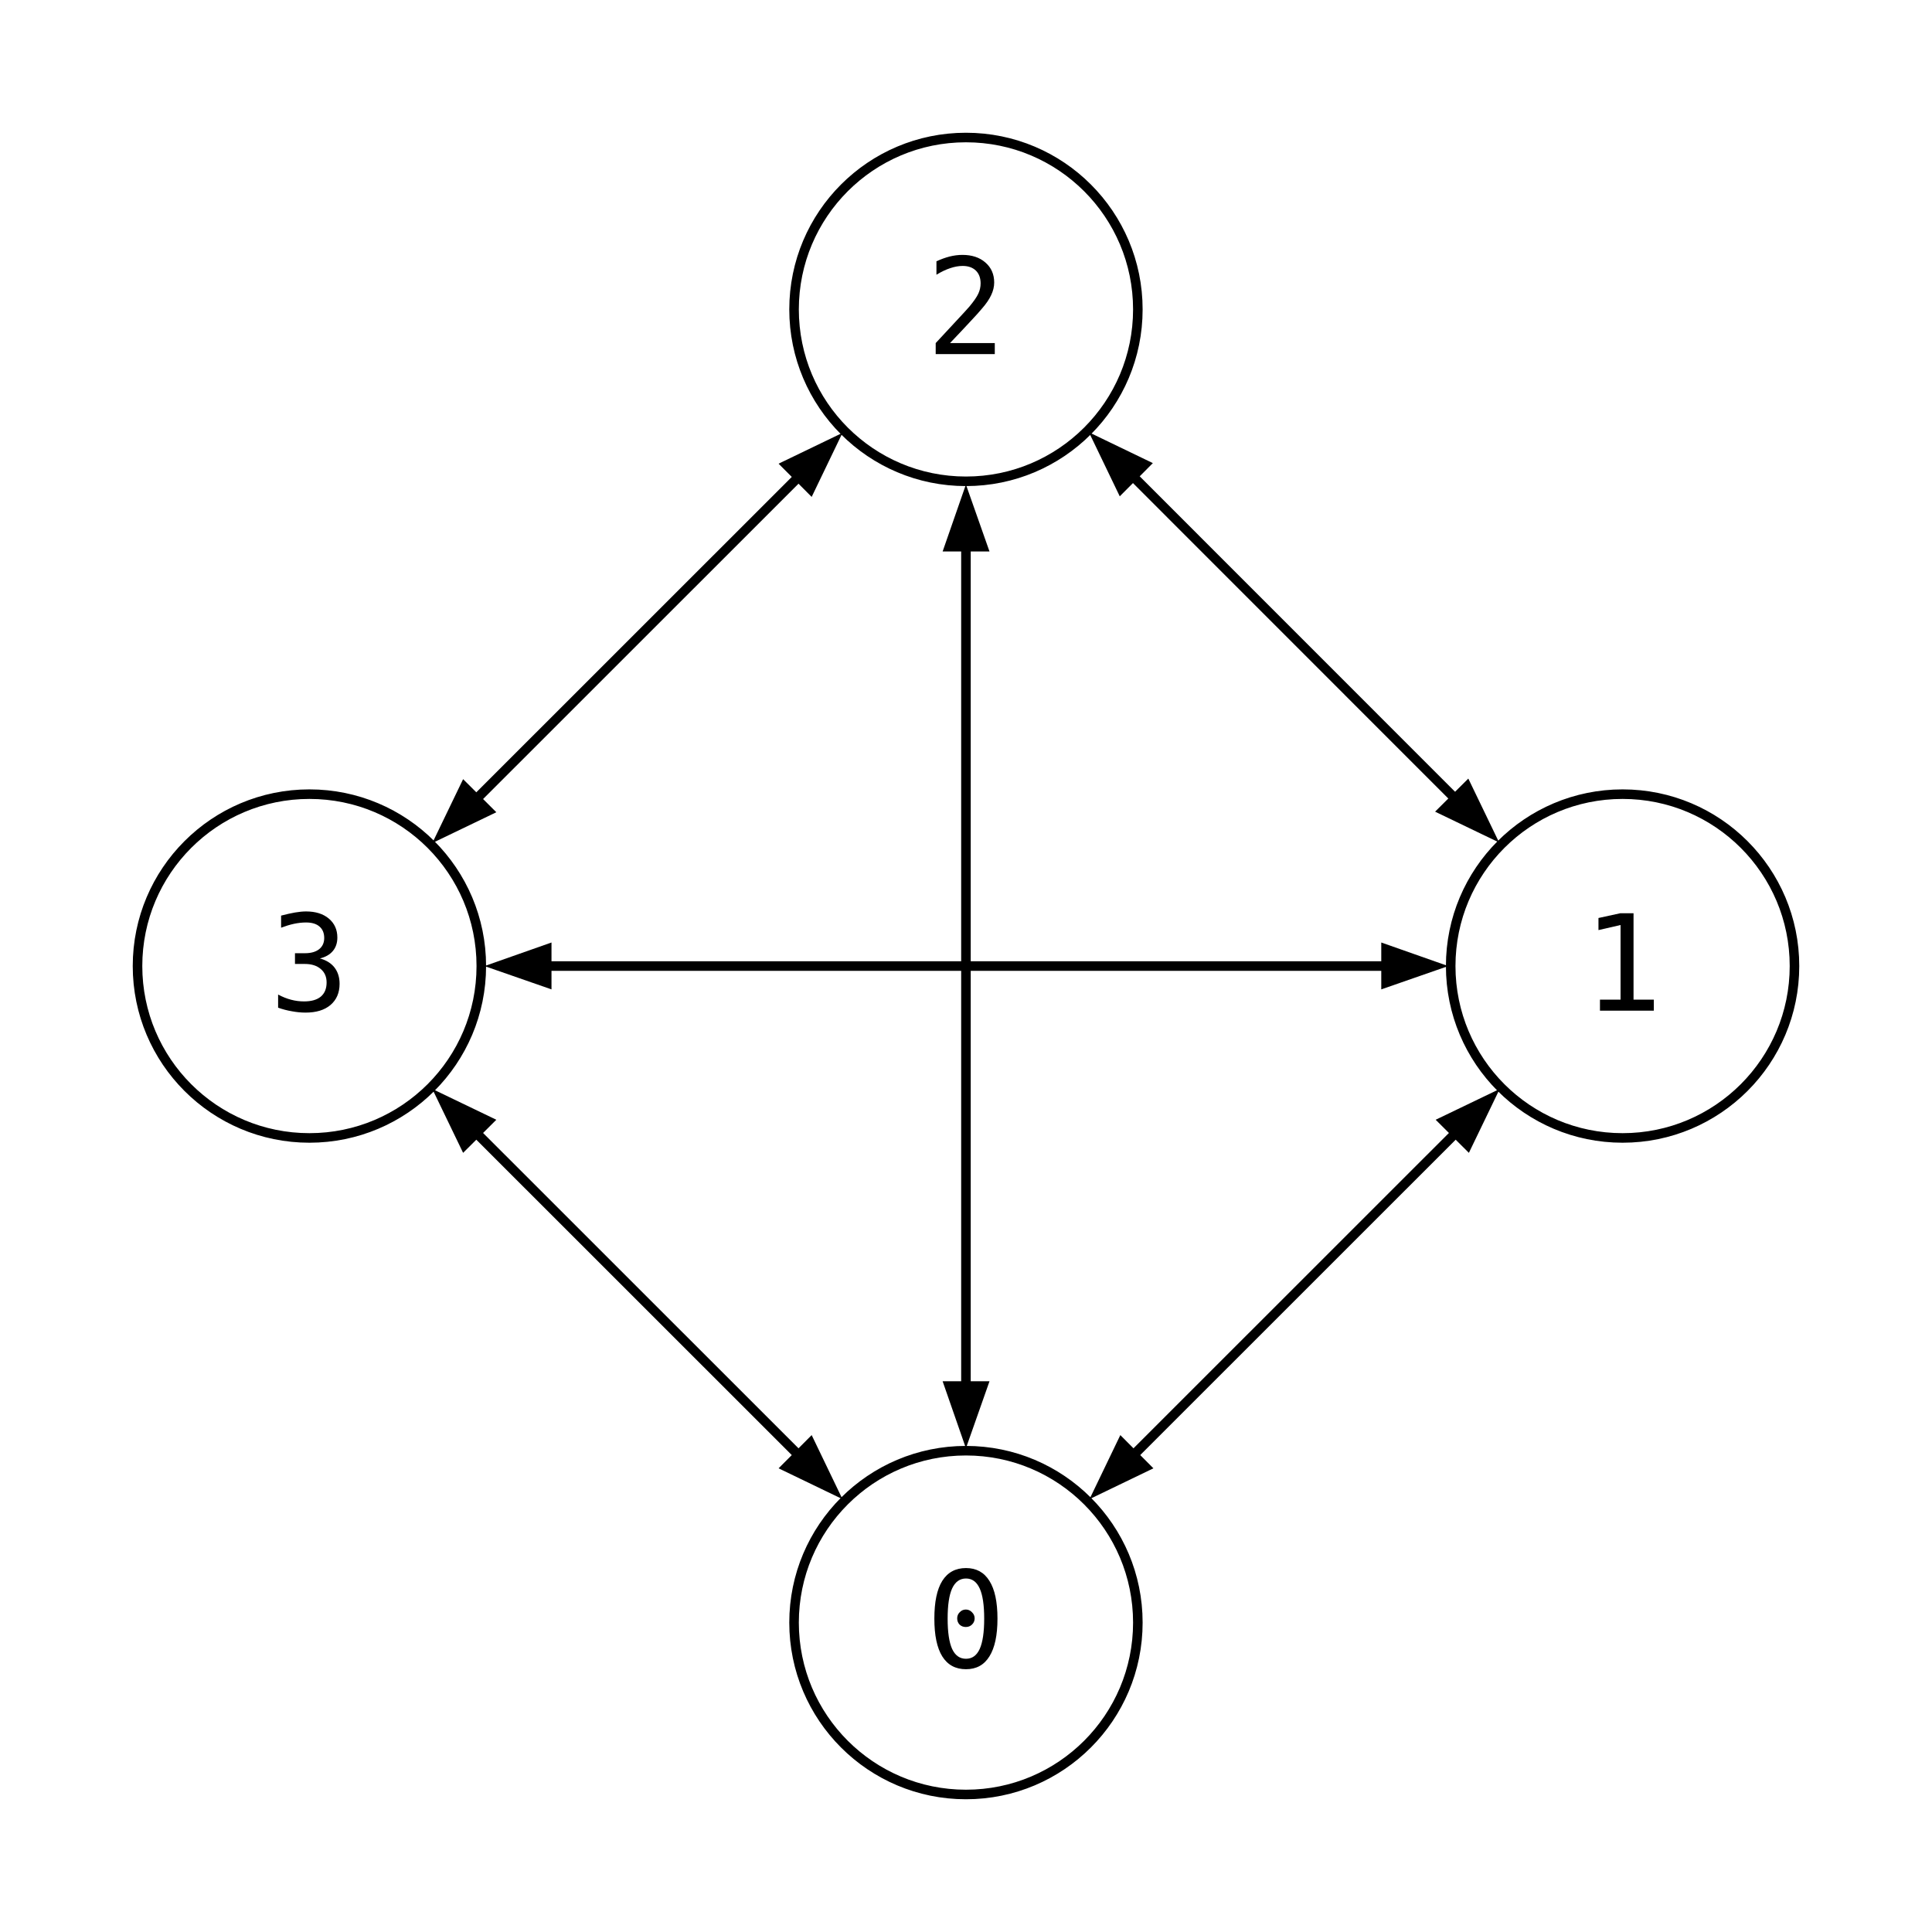
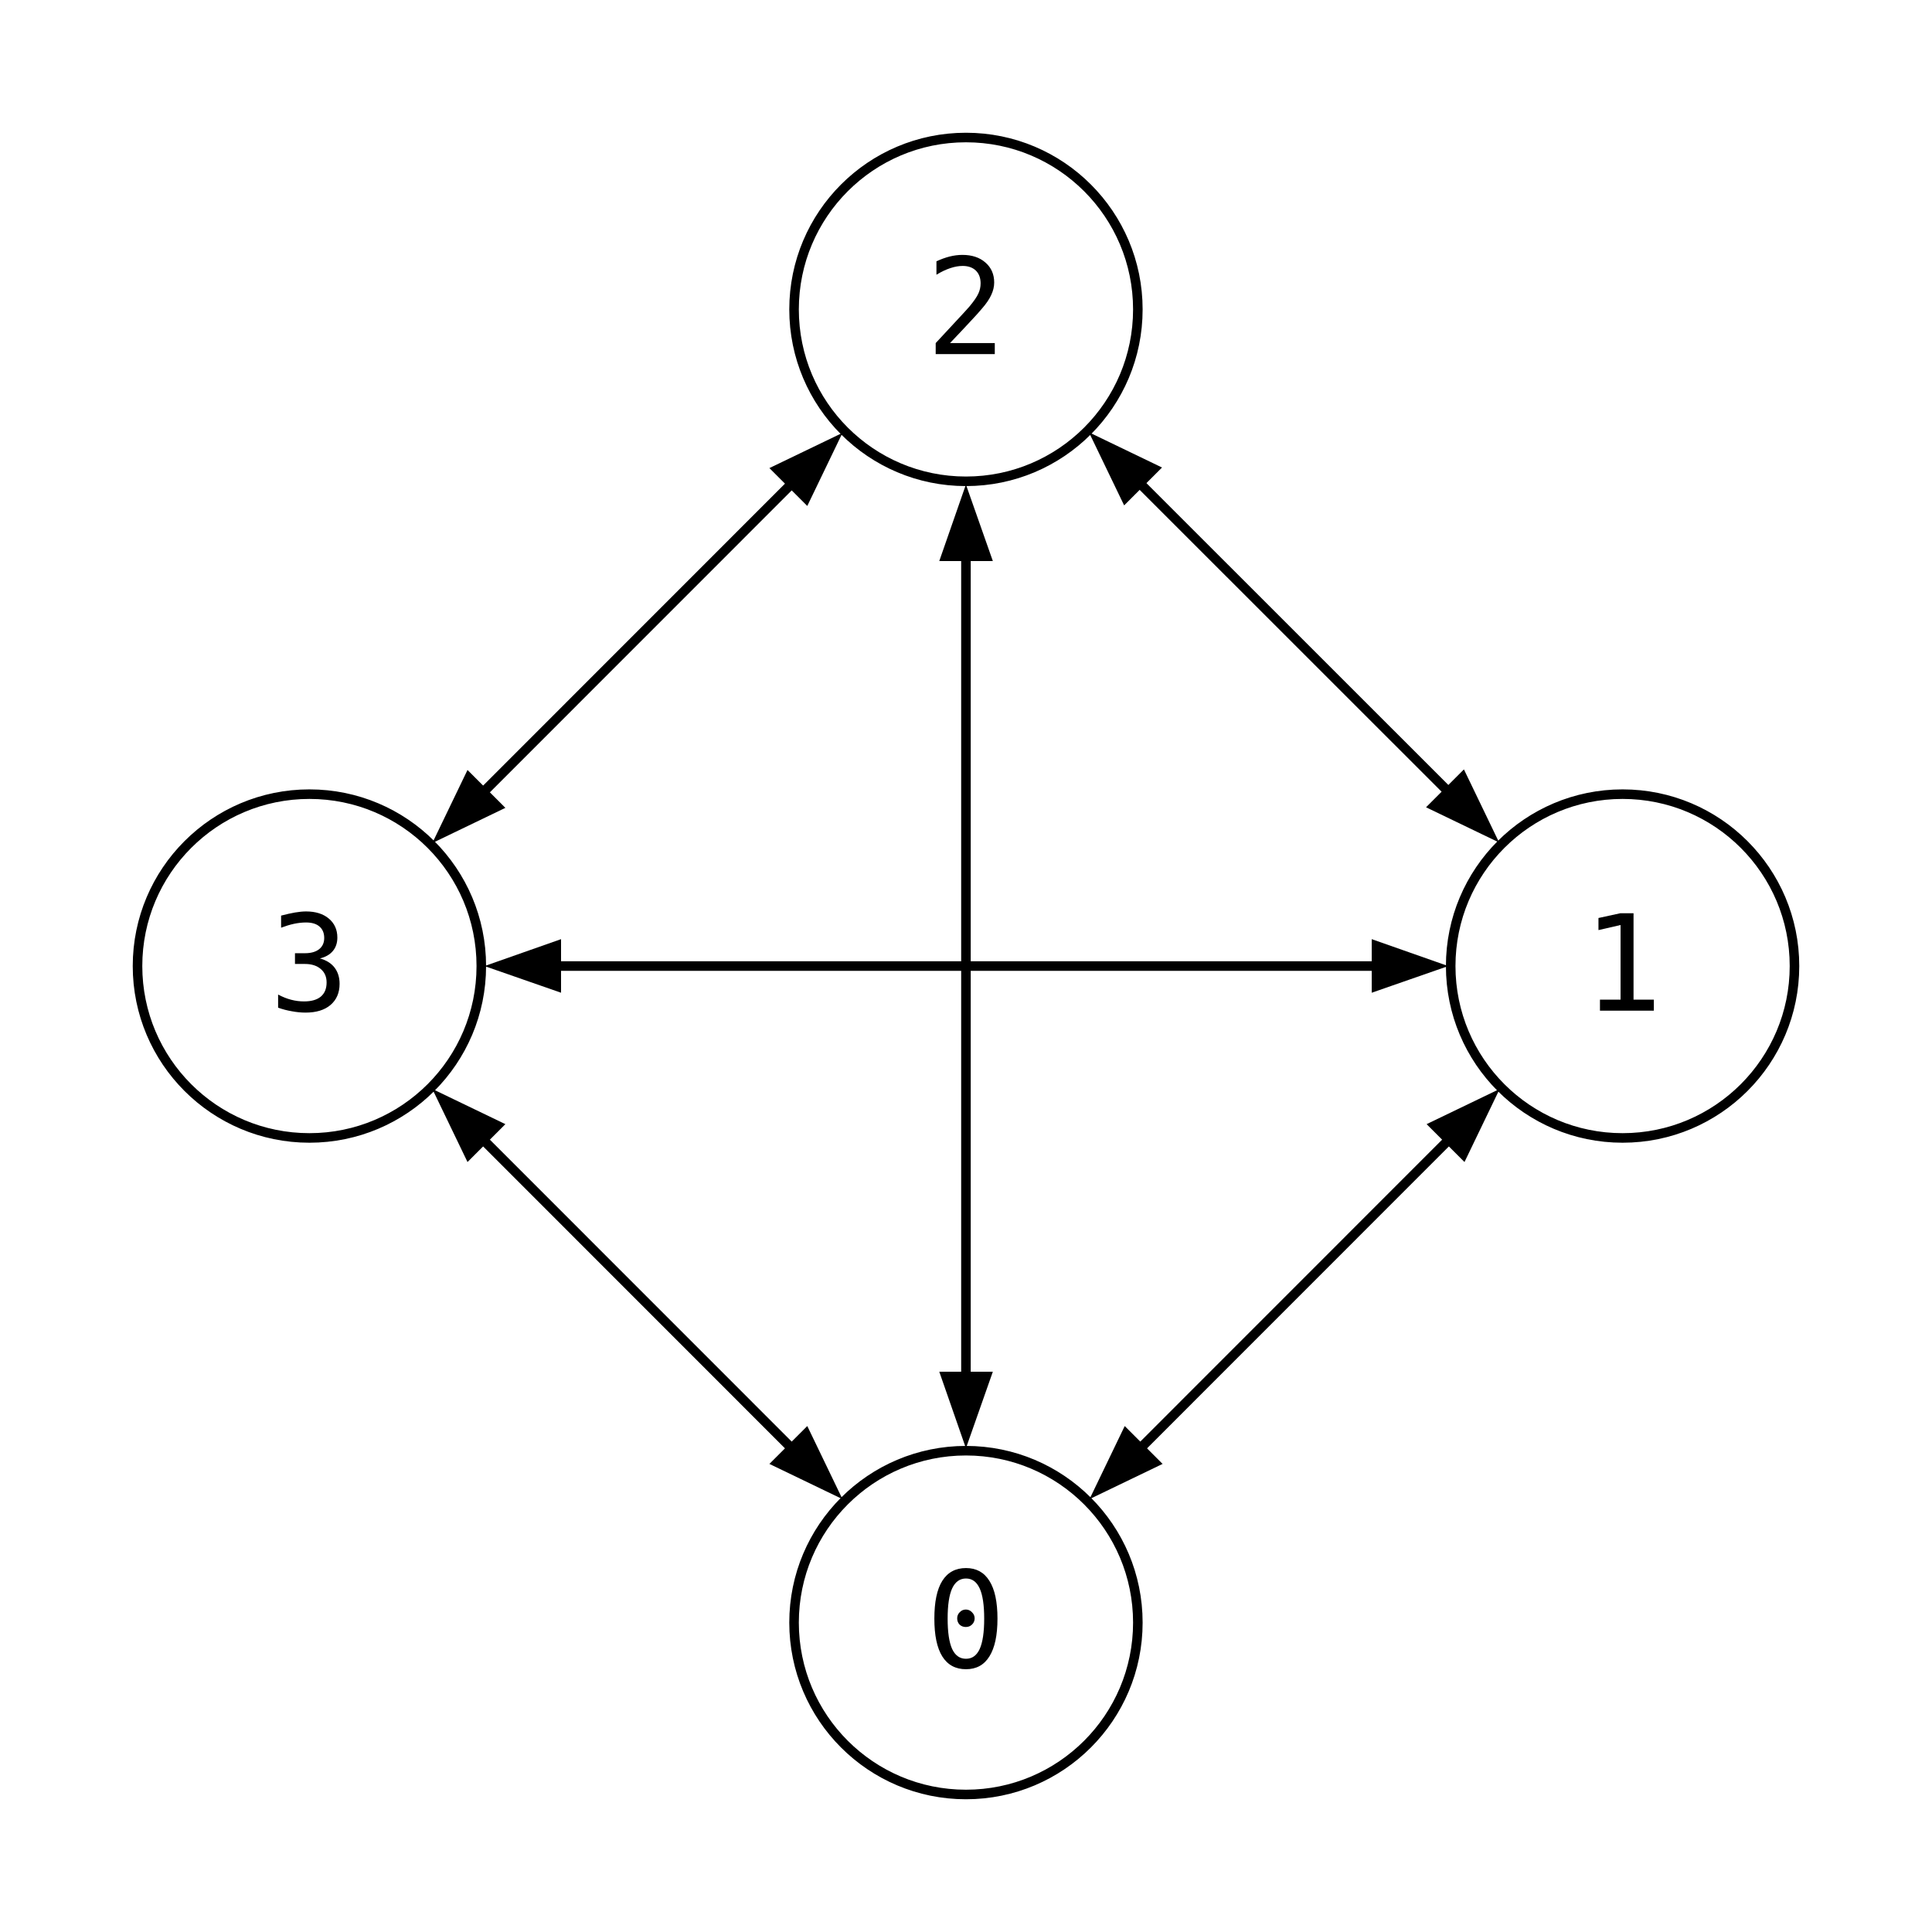
<svg xmlns="http://www.w3.org/2000/svg" width="202pt" height="202pt" viewBox="0.00 0.00 202.31 202.31">
  <g id="graph0" class="graph" transform="scale(1 1) rotate(0) translate(14.4 187.91)">
    <polygon fill="white" stroke="none" points="-14.4,14.4 -14.4,-187.91 187.91,-187.91 187.91,14.4 -14.4,14.4" />
    <g id="node1" class="node">
      <ellipse fill="none" stroke="black" cx="86.75" cy="-18" rx="18" ry="18" />
      <text text-anchor="middle" x="86.75" y="-13.32" font-family="monospace" font-size="14.00">0</text>
    </g>
    <g id="node2" class="node">
      <ellipse fill="none" stroke="black" cx="155.51" cy="-86.75" rx="18" ry="18" />
      <text text-anchor="middle" x="155.51" y="-82.08" font-family="monospace" font-size="14.00">1</text>
    </g>
    <g id="edge1" class="edge">
-       <path fill="none" stroke="black" d="M104.24,-35.49C114.62,-45.86 127.72,-58.97 138.09,-69.33" />
-       <polygon fill="black" stroke="black" points="105.53,-34.3 100.76,-32 103.06,-36.78 105.53,-34.3" />
-       <polygon fill="black" stroke="black" points="136.79,-70.51 141.57,-72.81 139.27,-68.04 136.79,-70.51" />
+       <path fill="none" stroke="black" d="M104.88,-36.12C114.9,-46.14 127.31,-58.56 137.34,-68.59" />
+       <polygon fill="black" stroke="black" points="106.49,-34.76 100.76,-32 103.52,-37.73 106.49,-34.76" />
+       <polygon fill="black" stroke="black" points="135.84,-70.05 141.57,-72.81 138.81,-67.08 135.84,-70.05" />
    </g>
    <g id="node3" class="node">
      <ellipse fill="none" stroke="black" cx="86.75" cy="-155.51" rx="18" ry="18" />
      <text text-anchor="middle" x="86.75" y="-150.83" font-family="monospace" font-size="14.00">2</text>
    </g>
    <g id="edge2" class="edge">
-       <path fill="none" stroke="black" d="M86.75,-42.46C86.75,-67.38 86.75,-105.81 86.75,-130.81" />
-       <polygon fill="black" stroke="black" points="88.51,-42.77 86.75,-37.77 85.01,-42.77 88.51,-42.77" />
-       <polygon fill="black" stroke="black" points="85.01,-130.66 86.75,-135.66 88.51,-130.66 85.01,-130.66" />
+       <path fill="none" stroke="black" d="M86.75,-43.5C86.75,-68.15 86.75,-105.28 86.75,-129.95" />
+       <polygon fill="black" stroke="black" points="88.86,-43.77 86.75,-37.77 84.66,-43.77 88.86,-43.77" />
+       <polygon fill="black" stroke="black" points="84.66,-129.66 86.75,-135.66 88.86,-129.66 84.66,-129.66" />
    </g>
    <g id="node4" class="node">
      <ellipse fill="none" stroke="black" cx="18" cy="-86.75" rx="18" ry="18" />
      <text text-anchor="middle" x="18" y="-82.08" font-family="monospace" font-size="14.00">3</text>
    </g>
    <g id="edge3" class="edge">
-       <path fill="none" stroke="black" d="M69.27,-35.49C58.89,-45.86 45.79,-58.97 35.42,-69.33" />
-       <polygon fill="black" stroke="black" points="70.45,-36.78 72.75,-32 67.98,-34.3 70.45,-36.78" />
-       <polygon fill="black" stroke="black" points="34.24,-68.04 31.94,-72.81 36.72,-70.51 34.24,-68.04" />
+       <path fill="none" stroke="black" d="M68.63,-36.12C58.61,-46.14 46.2,-58.56 36.17,-68.59" />
+       <polygon fill="black" stroke="black" points="69.99,-37.73 72.75,-32 67.02,-34.76 69.99,-37.73" />
+       <polygon fill="black" stroke="black" points="34.7,-67.08 31.94,-72.81 37.67,-70.05 34.7,-67.08" />
    </g>
    <g id="edge4" class="edge">
-       <path fill="none" stroke="black" d="M138.02,-104.24C127.65,-114.62 114.54,-127.72 104.18,-138.09" />
-       <polygon fill="black" stroke="black" points="139.21,-105.53 141.51,-100.76 136.73,-103.06 139.21,-105.53" />
-       <polygon fill="black" stroke="black" points="103,-136.79 100.7,-141.57 105.47,-139.27 103,-136.79" />
+       <path fill="none" stroke="black" d="M137.39,-104.88C127.37,-114.9 114.95,-127.31 104.92,-137.34" />
+       <polygon fill="black" stroke="black" points="138.75,-106.49 141.51,-100.76 135.78,-103.52 138.75,-106.49" />
+       <polygon fill="black" stroke="black" points="103.46,-135.84 100.7,-141.57 106.43,-138.81 103.46,-135.84" />
    </g>
    <g id="edge5" class="edge">
-       <path fill="none" stroke="black" d="M131.05,-86.75C106.13,-86.75 67.7,-86.75 42.7,-86.75" />
-       <polygon fill="black" stroke="black" points="130.74,-88.51 135.74,-86.75 130.74,-85.01 130.74,-88.51" />
-       <polygon fill="black" stroke="black" points="42.85,-85.01 37.85,-86.75 42.85,-88.51 42.85,-85.01" />
+       <path fill="none" stroke="black" d="M130.01,-86.75C105.36,-86.75 68.23,-86.75 43.56,-86.75" />
+       <polygon fill="black" stroke="black" points="129.74,-88.86 135.74,-86.75 129.74,-84.66 129.74,-88.86" />
+       <polygon fill="black" stroke="black" points="43.85,-84.66 37.85,-86.75 43.85,-88.86 43.85,-84.66" />
    </g>
    <g id="edge6" class="edge">
-       <path fill="none" stroke="black" d="M69.27,-138.02C58.89,-127.65 45.79,-114.54 35.42,-104.18" />
-       <polygon fill="black" stroke="black" points="67.98,-139.21 72.75,-141.51 70.45,-136.73 67.98,-139.21" />
-       <polygon fill="black" stroke="black" points="36.72,-103 31.94,-100.7 34.24,-105.47 36.72,-103" />
+       <path fill="none" stroke="black" d="M68.63,-137.39C58.61,-127.37 46.2,-114.95 36.17,-104.92" />
+       <polygon fill="black" stroke="black" points="67.02,-138.75 72.75,-141.51 69.99,-135.78 67.02,-138.75" />
+       <polygon fill="black" stroke="black" points="37.67,-103.46 31.94,-100.7 34.7,-106.43 37.67,-103.46" />
    </g>
  </g>
</svg>
